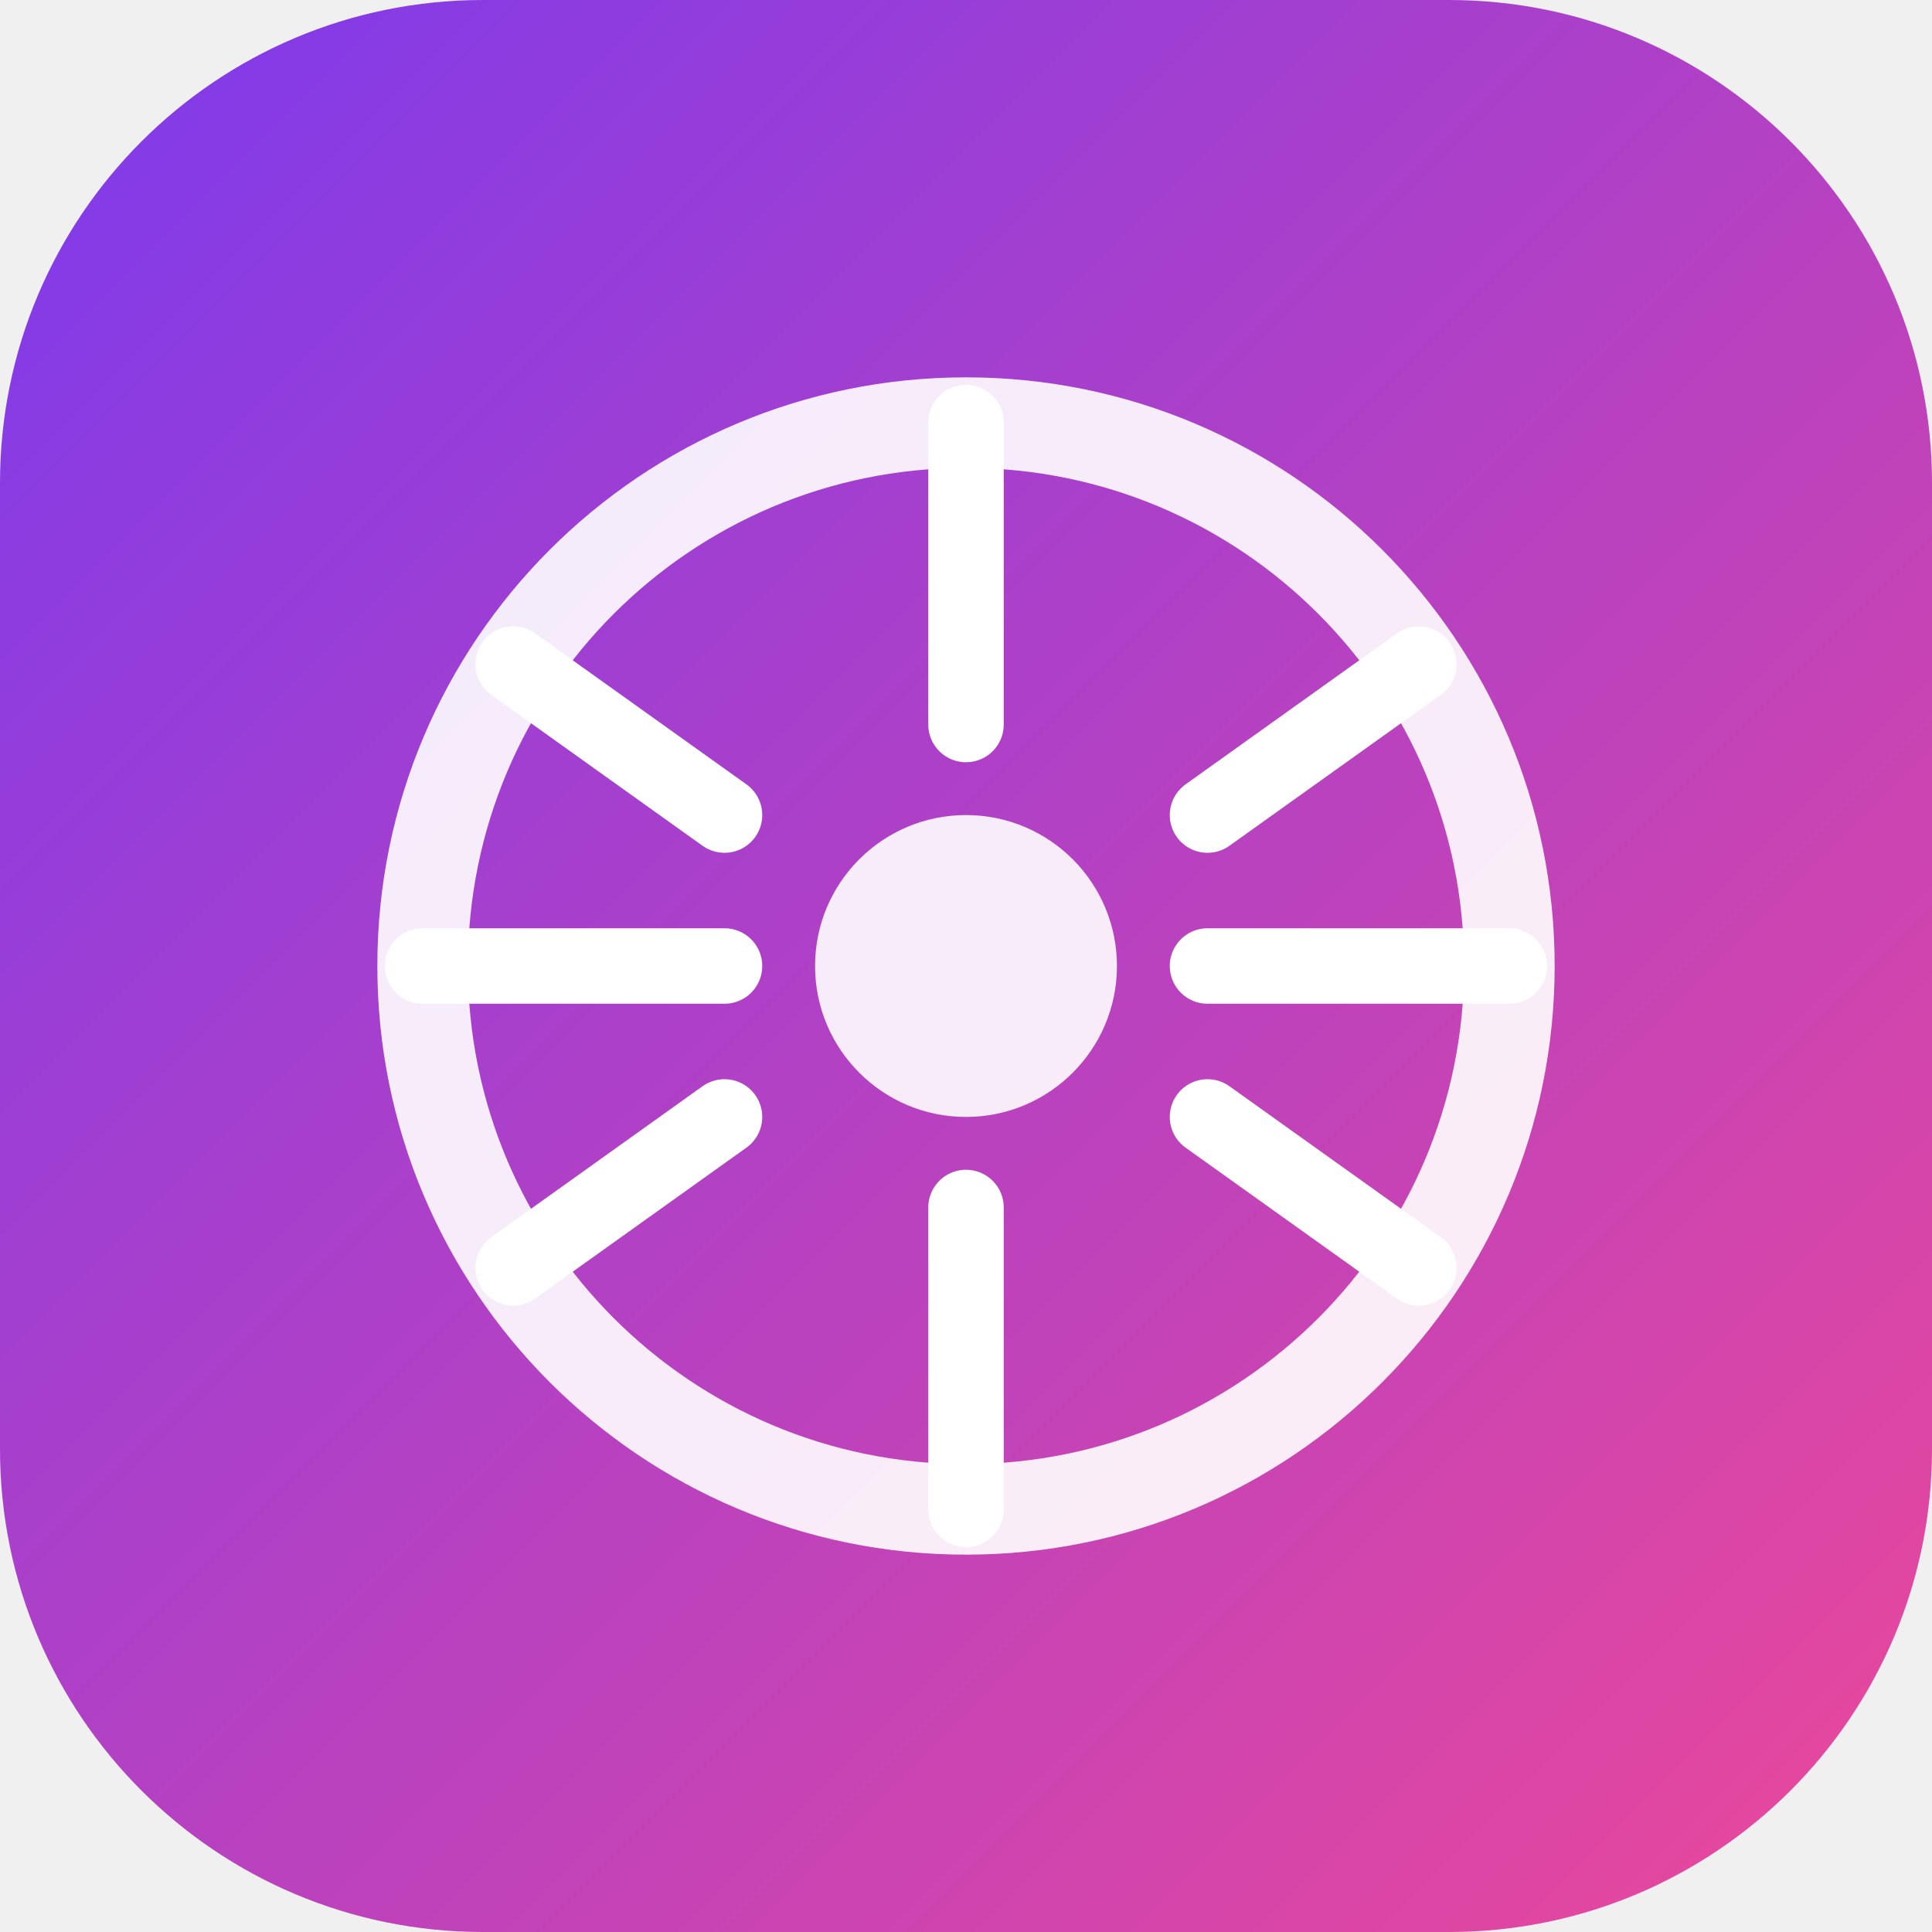
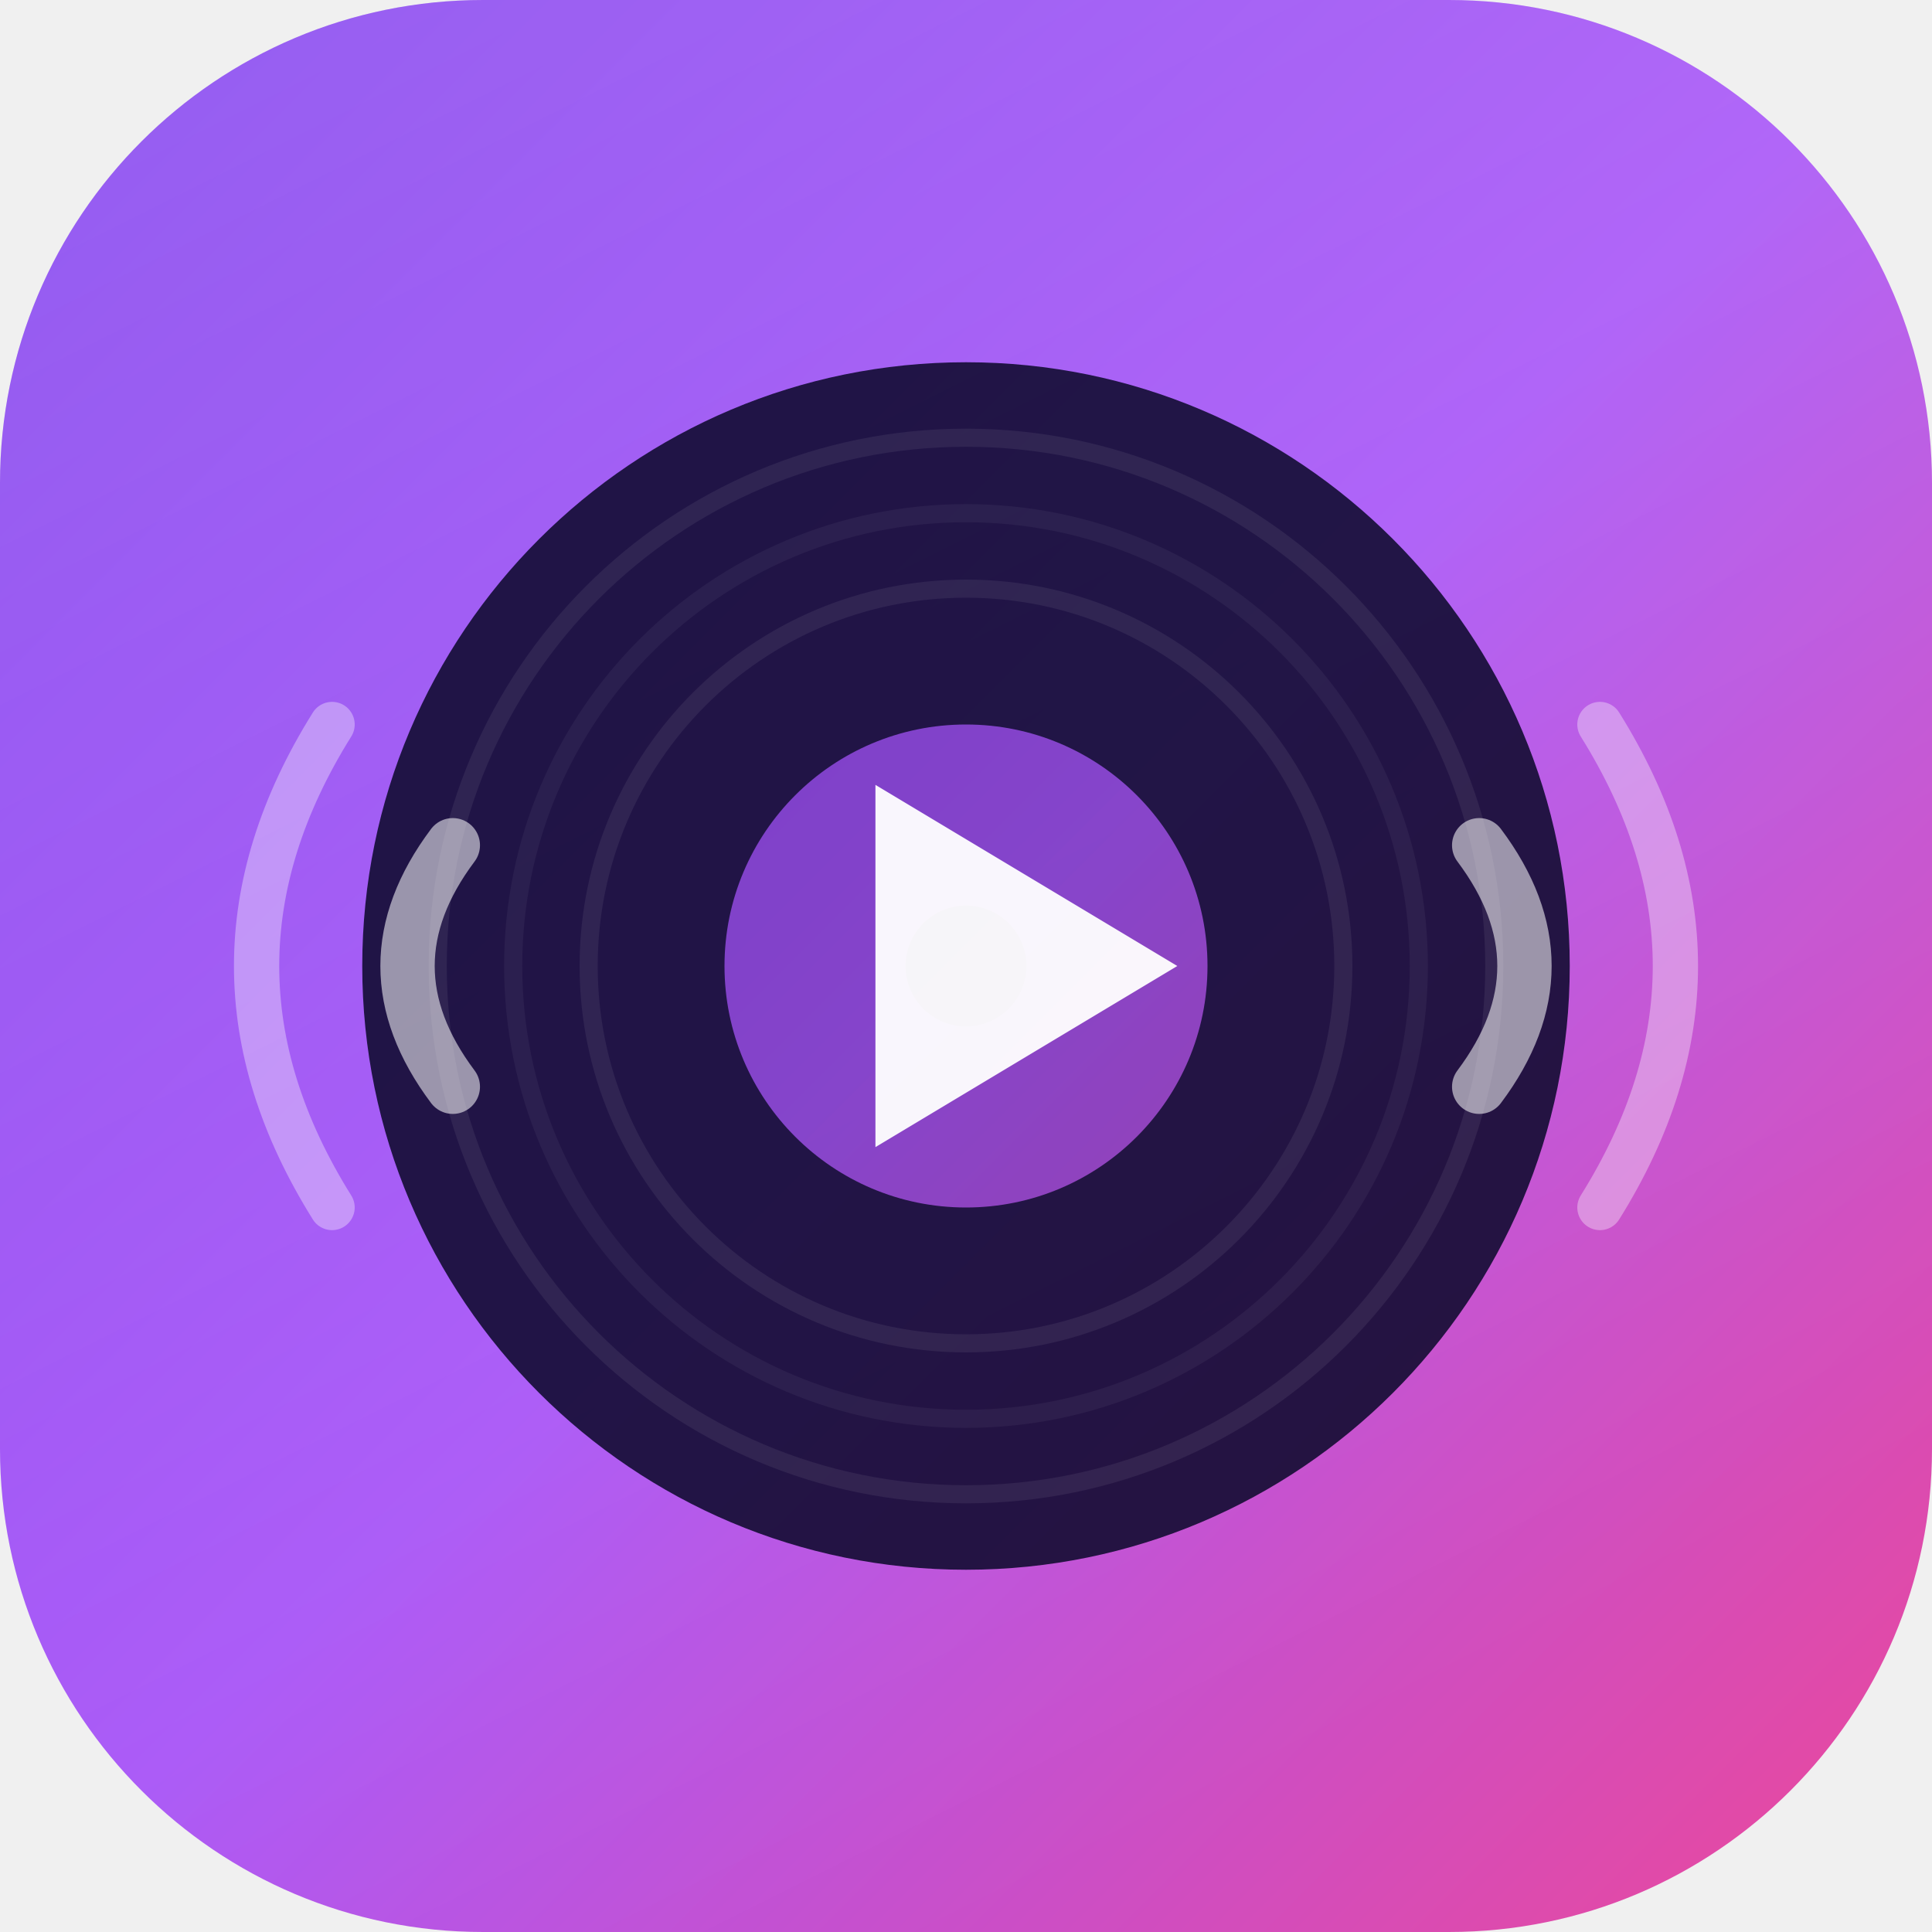
- <svg xmlns="http://www.w3.org/2000/svg" viewBox="0 0 64 64">
+ <svg xmlns="http://www.w3.org/2000/svg" viewBox="0 0 64 64" role="img" aria-labelledby="icon-title icon-desc">
  <defs>
-     <linearGradient id="g" x1="0%" y1="0%" x2="100%" y2="100%">
+     <linearGradient id="bg" x1="0" y1="0" x2="64" y2="64" gradientUnits="userSpaceOnUse">
      <stop offset="0%" stop-color="#7c3aed" />
+       <stop offset="50%" stop-color="#a855f7" />
      <stop offset="100%" stop-color="#ec4899" />
    </linearGradient>
+     <linearGradient id="shine" x1="0" y1="0" x2="32" y2="64" gradientUnits="userSpaceOnUse">
+       <stop offset="0%" stop-color="#fff" stop-opacity="0.18" />
+       <stop offset="100%" stop-color="#fff" stop-opacity="0" />
+     </linearGradient>
+     <clipPath id="round">
+       <rect width="64" height="64" rx="16" />
+     </clipPath>
  </defs>
-   <rect width="64" height="64" rx="16" fill="url(#g)" />
-   <circle cx="32" cy="32" r="18" fill="none" stroke="white" stroke-width="3" opacity="0.9" />
-   <circle cx="32" cy="32" r="5" fill="white" opacity="0.9" />
-   <line x1="32" y1="14" x2="32" y2="24" stroke="white" stroke-width="2.5" stroke-linecap="round" />
-   <line x1="47" y1="22" x2="40" y2="27" stroke="white" stroke-width="2.5" stroke-linecap="round" />
-   <line x1="50" y1="32" x2="40" y2="32" stroke="white" stroke-width="2.5" stroke-linecap="round" />
-   <line x1="47" y1="42" x2="40" y2="37" stroke="white" stroke-width="2.5" stroke-linecap="round" />
-   <line x1="32" y1="50" x2="32" y2="40" stroke="white" stroke-width="2.5" stroke-linecap="round" />
-   <line x1="17" y1="42" x2="24" y2="37" stroke="white" stroke-width="2.5" stroke-linecap="round" />
-   <line x1="14" y1="32" x2="24" y2="32" stroke="white" stroke-width="2.5" stroke-linecap="round" />
-   <line x1="17" y1="22" x2="24" y2="27" stroke="white" stroke-width="2.5" stroke-linecap="round" />
+   <g clip-path="url(#round)">
+     <rect width="64" height="64" fill="url(#bg)" />
+     <rect width="64" height="64" fill="url(#shine)" />
+     <circle cx="32" cy="32" r="20" fill="#0f0a2e" opacity="0.88" />
+     <circle cx="32" cy="32" r="17.5" fill="none" stroke="#fff" stroke-opacity="0.07" stroke-width="0.6" />
+     <circle cx="32" cy="32" r="15" fill="none" stroke="#fff" stroke-opacity="0.05" stroke-width="0.6" />
+     <circle cx="32" cy="32" r="12.5" fill="none" stroke="#fff" stroke-opacity="0.07" stroke-width="0.6" />
+     <circle cx="32" cy="32" r="8" fill="url(#bg)" opacity="0.75" />
+     <circle cx="32" cy="32" r="2" fill="#0f0a2e" opacity="0.5" />
+     <path d="M29 26v12l10-6z" fill="#fff" opacity="0.95" />
+     <path d="M49 28q3 4 0 8" fill="none" stroke="#fff" stroke-opacity="0.55" stroke-width="1.8" stroke-linecap="round" />
+     <path d="M53 24q5 8 0 16" fill="none" stroke="#fff" stroke-opacity="0.35" stroke-width="1.5" stroke-linecap="round" />
+     <path d="M15 28q-3 4 0 8" fill="none" stroke="#fff" stroke-opacity="0.55" stroke-width="1.8" stroke-linecap="round" />
+     <path d="M11 24q-5 8 0 16" fill="none" stroke="#fff" stroke-opacity="0.35" stroke-width="1.5" stroke-linecap="round" />
+   </g>
</svg>
